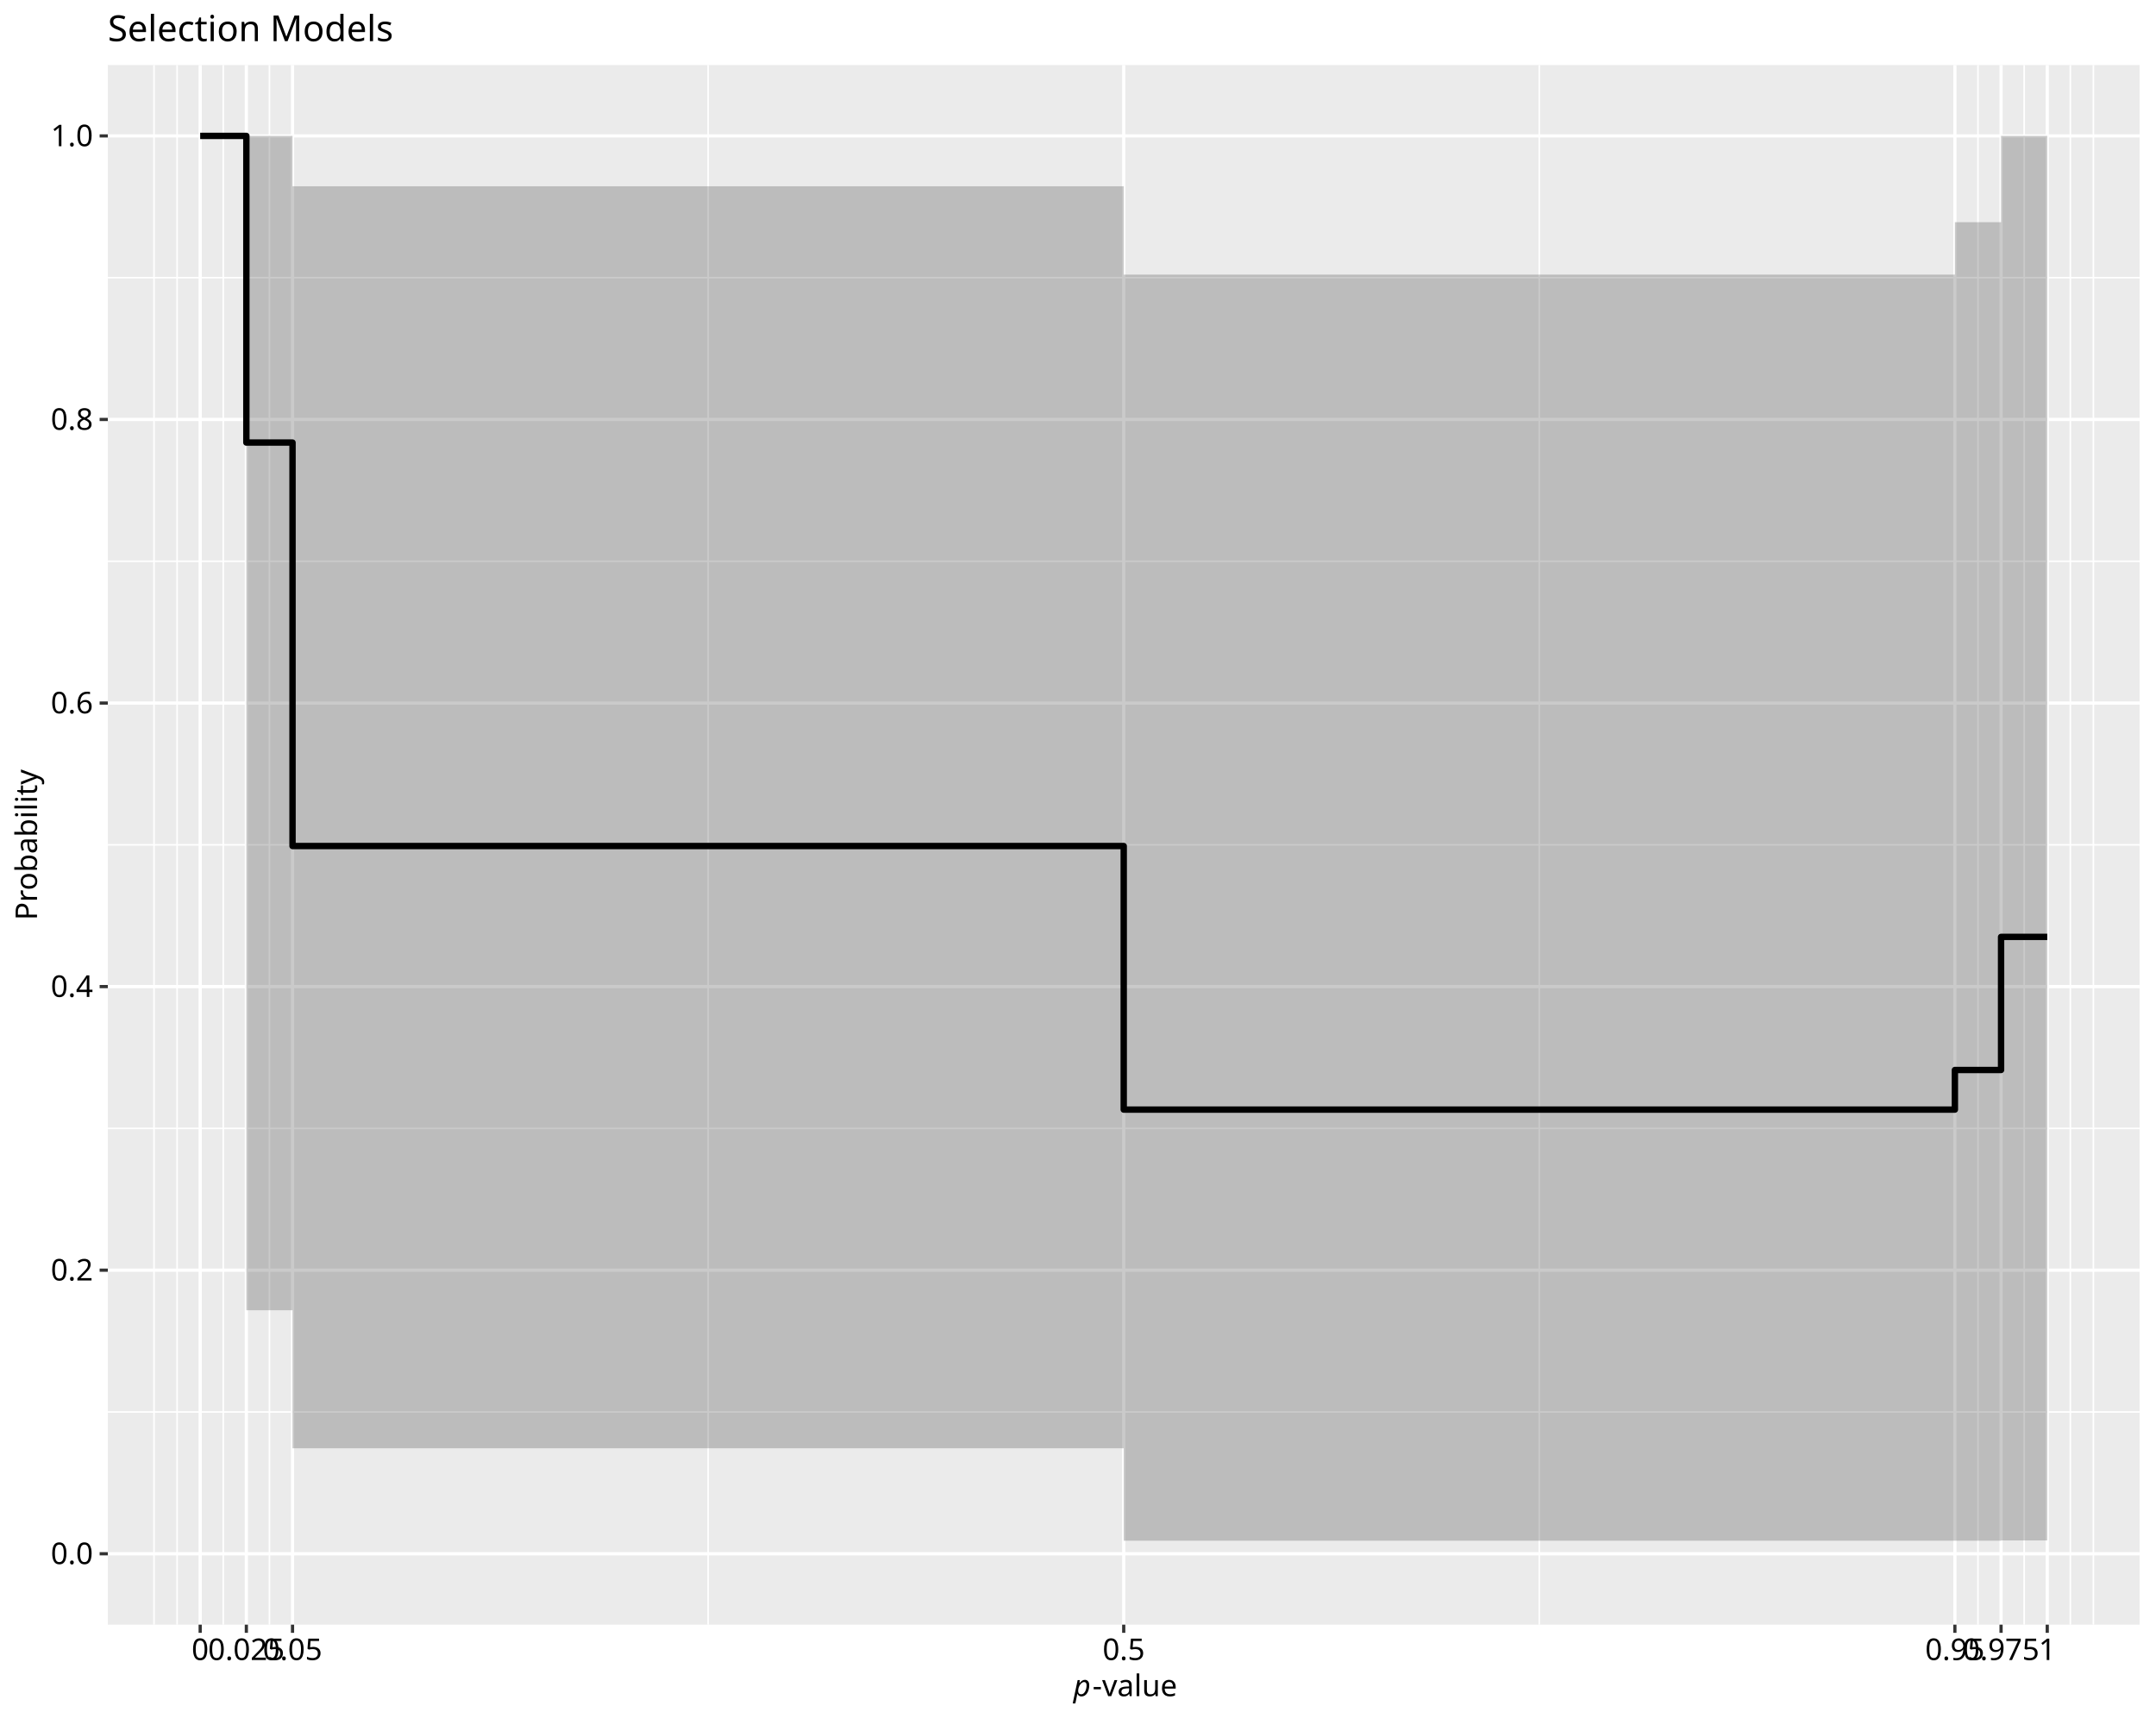
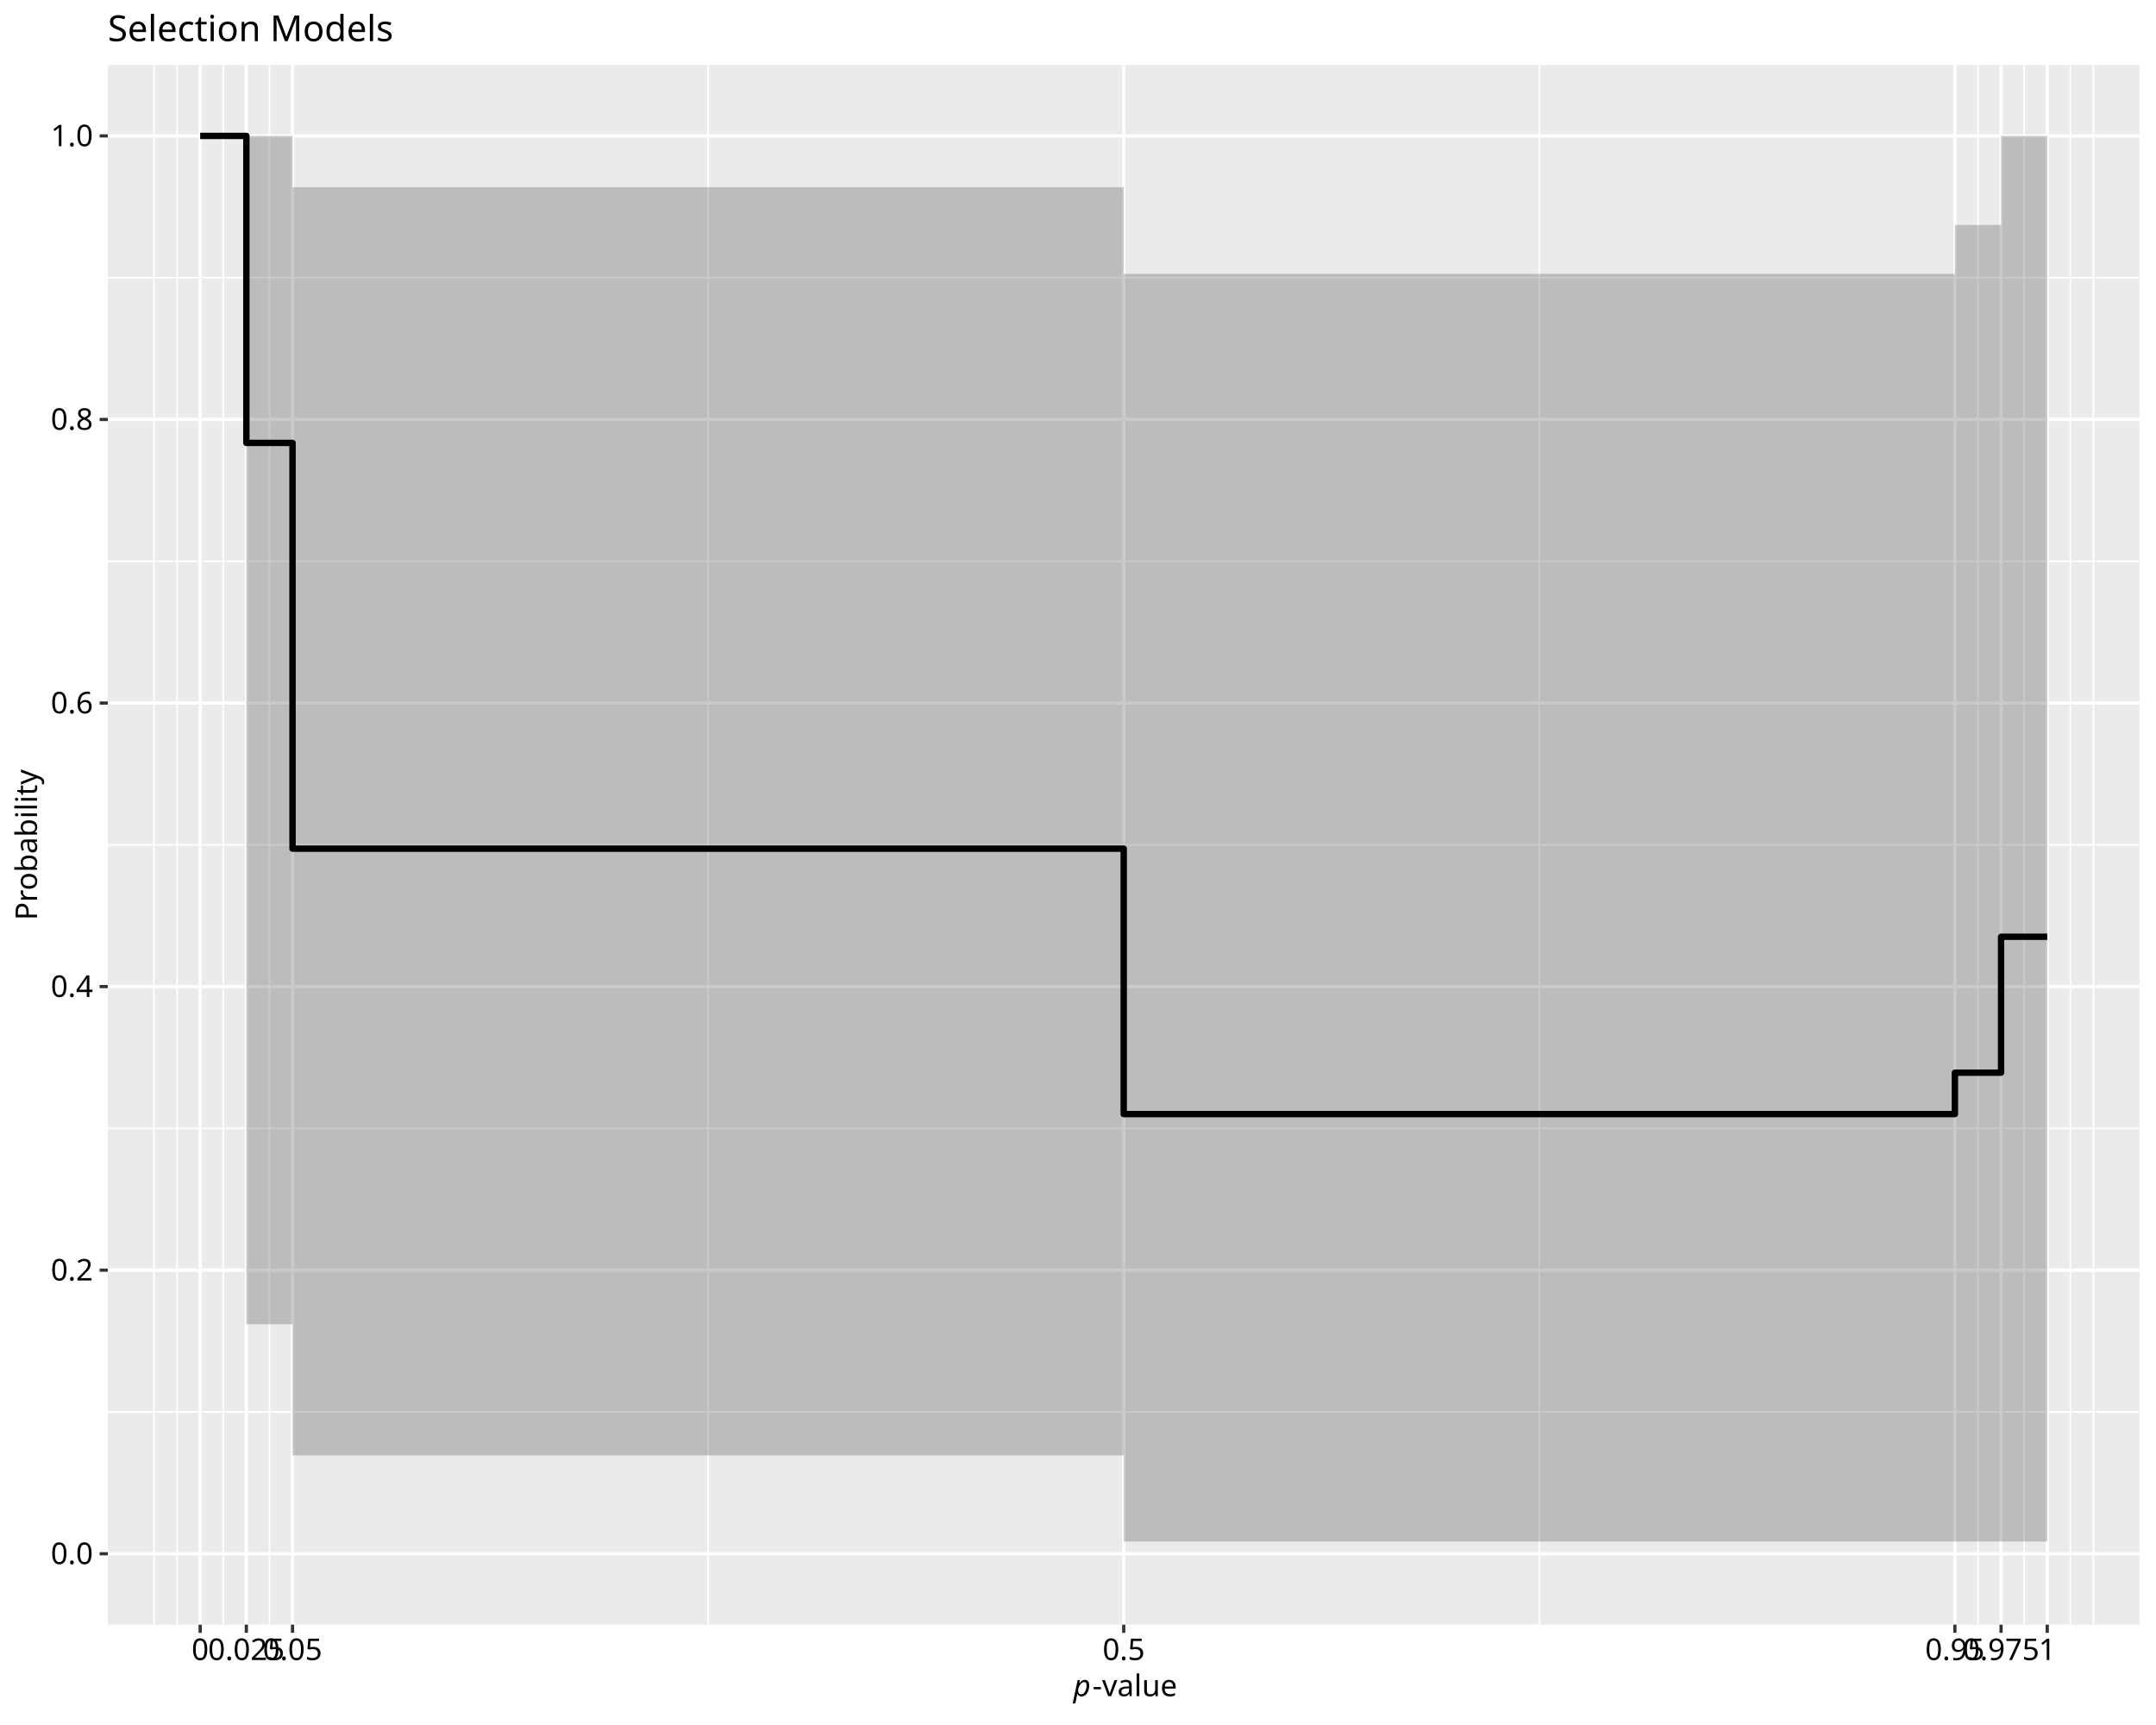
<svg xmlns="http://www.w3.org/2000/svg" class="svglite" data-engine-version="2.0" width="720.00pt" height="576.00pt" viewBox="0 0 720.00 576.00">
  <defs>
    <style type="text/css">
    .svglite line, .svglite polyline, .svglite polygon, .svglite path, .svglite rect, .svglite circle {
      fill: none;
      stroke: #000000;
      stroke-linecap: round;
      stroke-linejoin: round;
      stroke-miterlimit: 10.00;
    }
  </style>
  </defs>
  <rect width="100%" height="100%" style="stroke: none; fill: #FFFFFF;" />
  <defs>
    <clipPath id="cpMC4wMHw3MjAuMDB8MC4wMHw1NzYuMDA=">
      <rect x="0.00" y="0.00" width="720.00" height="576.00" />
    </clipPath>
  </defs>
  <g clip-path="url(#cpMC4wMHw3MjAuMDB8MC4wMHw1NzYuMDA=)">
    <rect x="0.00" y="0.00" width="720.00" height="576.00" style="stroke-width: 1.07; stroke: #FFFFFF; fill: #FFFFFF;" />
  </g>
  <defs>
    <clipPath id="cpMzYuMDF8NzE0LjUyfDIxLjcxfDU0Mi40OQ==">
      <rect x="36.01" y="21.71" width="678.51" height="520.78" />
    </clipPath>
  </defs>
  <g clip-path="url(#cpMzYuMDF8NzE0LjUyfDIxLjcxfDU0Mi40OQ==)">
    <rect x="36.01" y="21.71" width="678.51" height="520.78" style="stroke-width: 1.07; stroke: none; fill: #EBEBEB;" />
    <polyline points="36.01,471.48 714.52,471.48 " style="stroke-width: 0.53; stroke: #FFFFFF; stroke-linecap: butt;" />
    <polyline points="36.01,376.79 714.52,376.79 " style="stroke-width: 0.53; stroke: #FFFFFF; stroke-linecap: butt;" />
    <polyline points="36.01,282.10 714.52,282.10 " style="stroke-width: 0.53; stroke: #FFFFFF; stroke-linecap: butt;" />
    <polyline points="36.01,187.41 714.52,187.41 " style="stroke-width: 0.53; stroke: #FFFFFF; stroke-linecap: butt;" />
    <polyline points="36.01,92.72 714.52,92.72 " style="stroke-width: 0.53; stroke: #FFFFFF; stroke-linecap: butt;" />
    <polyline points="51.43,542.49 51.43,21.71 " style="stroke-width: 0.53; stroke: #FFFFFF; stroke-linecap: butt;" />
    <polyline points="59.14,542.49 59.14,21.71 " style="stroke-width: 0.53; stroke: #FFFFFF; stroke-linecap: butt;" />
    <polyline points="74.56,542.49 74.56,21.71 " style="stroke-width: 0.53; stroke: #FFFFFF; stroke-linecap: butt;" />
    <polyline points="89.98,542.49 89.98,21.71 " style="stroke-width: 0.53; stroke: #FFFFFF; stroke-linecap: butt;" />
    <polyline points="236.48,542.49 236.48,21.71 " style="stroke-width: 0.53; stroke: #FFFFFF; stroke-linecap: butt;" />
    <polyline points="514.05,542.49 514.05,21.71 " style="stroke-width: 0.53; stroke: #FFFFFF; stroke-linecap: butt;" />
    <polyline points="660.55,542.49 660.55,21.71 " style="stroke-width: 0.53; stroke: #FFFFFF; stroke-linecap: butt;" />
    <polyline points="675.97,542.49 675.97,21.71 " style="stroke-width: 0.53; stroke: #FFFFFF; stroke-linecap: butt;" />
    <polyline points="691.39,542.49 691.39,21.71 " style="stroke-width: 0.53; stroke: #FFFFFF; stroke-linecap: butt;" />
    <polyline points="699.10,542.49 699.10,21.71 " style="stroke-width: 0.53; stroke: #FFFFFF; stroke-linecap: butt;" />
    <polyline points="36.01,518.82 714.52,518.82 " style="stroke-width: 1.07; stroke: #FFFFFF; stroke-linecap: butt;" />
    <polyline points="36.01,424.13 714.52,424.13 " style="stroke-width: 1.07; stroke: #FFFFFF; stroke-linecap: butt;" />
    <polyline points="36.01,329.44 714.52,329.44 " style="stroke-width: 1.07; stroke: #FFFFFF; stroke-linecap: butt;" />
    <polyline points="36.01,234.76 714.52,234.76 " style="stroke-width: 1.07; stroke: #FFFFFF; stroke-linecap: butt;" />
    <polyline points="36.01,140.07 714.52,140.07 " style="stroke-width: 1.07; stroke: #FFFFFF; stroke-linecap: butt;" />
    <polyline points="36.01,45.38 714.52,45.38 " style="stroke-width: 1.07; stroke: #FFFFFF; stroke-linecap: butt;" />
    <polyline points="66.85,542.49 66.85,21.71 " style="stroke-width: 1.07; stroke: #FFFFFF; stroke-linecap: butt;" />
    <polyline points="82.27,542.49 82.27,21.71 " style="stroke-width: 1.07; stroke: #FFFFFF; stroke-linecap: butt;" />
    <polyline points="97.69,542.49 97.69,21.71 " style="stroke-width: 1.07; stroke: #FFFFFF; stroke-linecap: butt;" />
    <polyline points="375.27,542.49 375.27,21.71 " style="stroke-width: 1.07; stroke: #FFFFFF; stroke-linecap: butt;" />
    <polyline points="652.84,542.49 652.84,21.71 " style="stroke-width: 1.07; stroke: #FFFFFF; stroke-linecap: butt;" />
    <polyline points="668.26,542.49 668.26,21.71 " style="stroke-width: 1.07; stroke: #FFFFFF; stroke-linecap: butt;" />
    <polyline points="683.68,542.49 683.68,21.71 " style="stroke-width: 1.07; stroke: #FFFFFF; stroke-linecap: butt;" />
-     <polygon points="66.85,45.38 82.27,45.38 82.27,437.51 97.69,437.51 97.69,483.60 375.27,483.60 375.27,514.46 652.84,514.46 652.84,514.46 668.26,514.46 668.26,514.37 683.68,514.37 683.68,45.38 668.26,45.38 668.26,74.19 652.84,74.19 652.84,91.69 375.27,91.69 375.27,62.20 97.69,62.20 97.69,45.38 82.27,45.38 82.27,45.38 66.85,45.38 " style="stroke-width: 1.07; stroke: none; stroke-linecap: butt; fill: #4D4D4D; fill-opacity: 0.30;" />
-     <polyline points="66.85,45.38 82.27,45.38 82.27,147.78 97.69,147.78 97.69,282.50 375.27,282.50 375.27,370.51 652.84,370.51 652.84,357.28 668.26,357.28 668.26,312.84 683.68,312.84 " style="stroke-width: 2.13; stroke-linecap: butt;" />
+     <polygon points="66.85,45.38 82.27,45.38 82.27,442.19 97.69,442.19 97.69,485.97 375.27,485.97 375.27,514.76 652.84,514.76 652.84,514.75 668.26,514.75 668.26,514.75 683.68,514.75 683.68,45.38 668.26,45.38 668.26,75.12 652.84,75.12 652.84,91.44 375.27,91.44 375.27,62.51 97.69,62.51 97.69,45.38 82.27,45.38 82.27,45.38 66.85,45.38 " style="stroke-width: 1.07; stroke: none; stroke-linecap: butt; fill: #4D4D4D; fill-opacity: 0.30;" />
+     <polyline points="66.85,45.38 82.27,45.38 82.27,147.89 97.69,147.89 97.69,283.38 375.27,283.38 375.27,372.01 652.84,372.01 652.84,358.19 668.26,358.19 668.26,312.80 683.68,312.80 " style="stroke-width: 2.13; stroke-linecap: butt;" />
  </g>
  <g clip-path="url(#cpMC4wMHw3MjAuMDB8MC4wMHw1NzYuMDA=)">
    <text x="31.08" y="522.26" text-anchor="end" style="font-size: 10.00px; font-family: sans;" textLength="13.90px" lengthAdjust="spacingAndGlyphs">0.0</text>
    <text x="31.08" y="427.57" text-anchor="end" style="font-size: 10.00px; font-family: sans;" textLength="13.90px" lengthAdjust="spacingAndGlyphs">0.2</text>
    <text x="31.08" y="332.88" text-anchor="end" style="font-size: 10.00px; font-family: sans;" textLength="13.90px" lengthAdjust="spacingAndGlyphs">0.4</text>
    <text x="31.08" y="238.20" text-anchor="end" style="font-size: 10.00px; font-family: sans;" textLength="13.90px" lengthAdjust="spacingAndGlyphs">0.6</text>
    <text x="31.08" y="143.51" text-anchor="end" style="font-size: 10.00px; font-family: sans;" textLength="13.90px" lengthAdjust="spacingAndGlyphs">0.8</text>
    <text x="31.08" y="48.82" text-anchor="end" style="font-size: 10.00px; font-family: sans;" textLength="13.90px" lengthAdjust="spacingAndGlyphs">1.0</text>
    <polyline points="33.27,518.82 36.01,518.82 " style="stroke-width: 1.07; stroke: #333333; stroke-linecap: butt;" />
    <polyline points="33.27,424.13 36.01,424.13 " style="stroke-width: 1.07; stroke: #333333; stroke-linecap: butt;" />
    <polyline points="33.27,329.44 36.01,329.44 " style="stroke-width: 1.07; stroke: #333333; stroke-linecap: butt;" />
    <polyline points="33.27,234.76 36.01,234.76 " style="stroke-width: 1.07; stroke: #333333; stroke-linecap: butt;" />
    <polyline points="33.27,140.07 36.01,140.07 " style="stroke-width: 1.07; stroke: #333333; stroke-linecap: butt;" />
    <polyline points="33.27,45.38 36.01,45.38 " style="stroke-width: 1.07; stroke: #333333; stroke-linecap: butt;" />
    <polyline points="66.85,545.23 66.85,542.49 " style="stroke-width: 1.07; stroke: #333333; stroke-linecap: butt;" />
    <polyline points="82.27,545.23 82.27,542.49 " style="stroke-width: 1.07; stroke: #333333; stroke-linecap: butt;" />
    <polyline points="97.69,545.23 97.69,542.49 " style="stroke-width: 1.07; stroke: #333333; stroke-linecap: butt;" />
    <polyline points="375.27,545.23 375.27,542.49 " style="stroke-width: 1.07; stroke: #333333; stroke-linecap: butt;" />
    <polyline points="652.84,545.23 652.84,542.49 " style="stroke-width: 1.07; stroke: #333333; stroke-linecap: butt;" />
    <polyline points="668.26,545.23 668.26,542.49 " style="stroke-width: 1.07; stroke: #333333; stroke-linecap: butt;" />
    <polyline points="683.68,545.23 683.68,542.49 " style="stroke-width: 1.07; stroke: #333333; stroke-linecap: butt;" />
    <text x="66.85" y="554.30" text-anchor="middle" style="font-size: 10.00px; font-family: sans;" textLength="5.56px" lengthAdjust="spacingAndGlyphs">0</text>
    <text x="82.27" y="554.30" text-anchor="middle" style="font-size: 10.00px; font-family: sans;" textLength="25.03px" lengthAdjust="spacingAndGlyphs">0.025</text>
    <text x="97.69" y="554.30" text-anchor="middle" style="font-size: 10.00px; font-family: sans;" textLength="19.46px" lengthAdjust="spacingAndGlyphs">0.05</text>
    <text x="375.27" y="554.30" text-anchor="middle" style="font-size: 10.00px; font-family: sans;" textLength="13.90px" lengthAdjust="spacingAndGlyphs">0.5</text>
    <text x="652.84" y="554.30" text-anchor="middle" style="font-size: 10.00px; font-family: sans;" textLength="19.46px" lengthAdjust="spacingAndGlyphs">0.95</text>
    <text x="668.26" y="554.30" text-anchor="middle" style="font-size: 10.00px; font-family: sans;" textLength="25.03px" lengthAdjust="spacingAndGlyphs">0.975</text>
    <text x="683.68" y="554.30" text-anchor="middle" style="font-size: 10.00px; font-family: sans;" textLength="5.56px" lengthAdjust="spacingAndGlyphs">1</text>
    <text x="358.46" y="566.37" style="font-size: 10.00px; font-style: italic; font-family: sans;" textLength="5.56px" lengthAdjust="spacingAndGlyphs">p</text>
    <text x="364.83" y="566.37" style="font-size: 10.00px; font-family: sans;" textLength="27.24px" lengthAdjust="spacingAndGlyphs">-value</text>
    <text transform="translate(12.36,282.10) rotate(-90)" text-anchor="middle" style="font-size: 10.00px; font-family: sans;" textLength="46.69px" lengthAdjust="spacingAndGlyphs">Probability</text>
    <text x="36.01" y="13.74" style="font-size: 12.00px; font-family: sans;" textLength="91.40px" lengthAdjust="spacingAndGlyphs">Selection Models</text>
  </g>
</svg>
